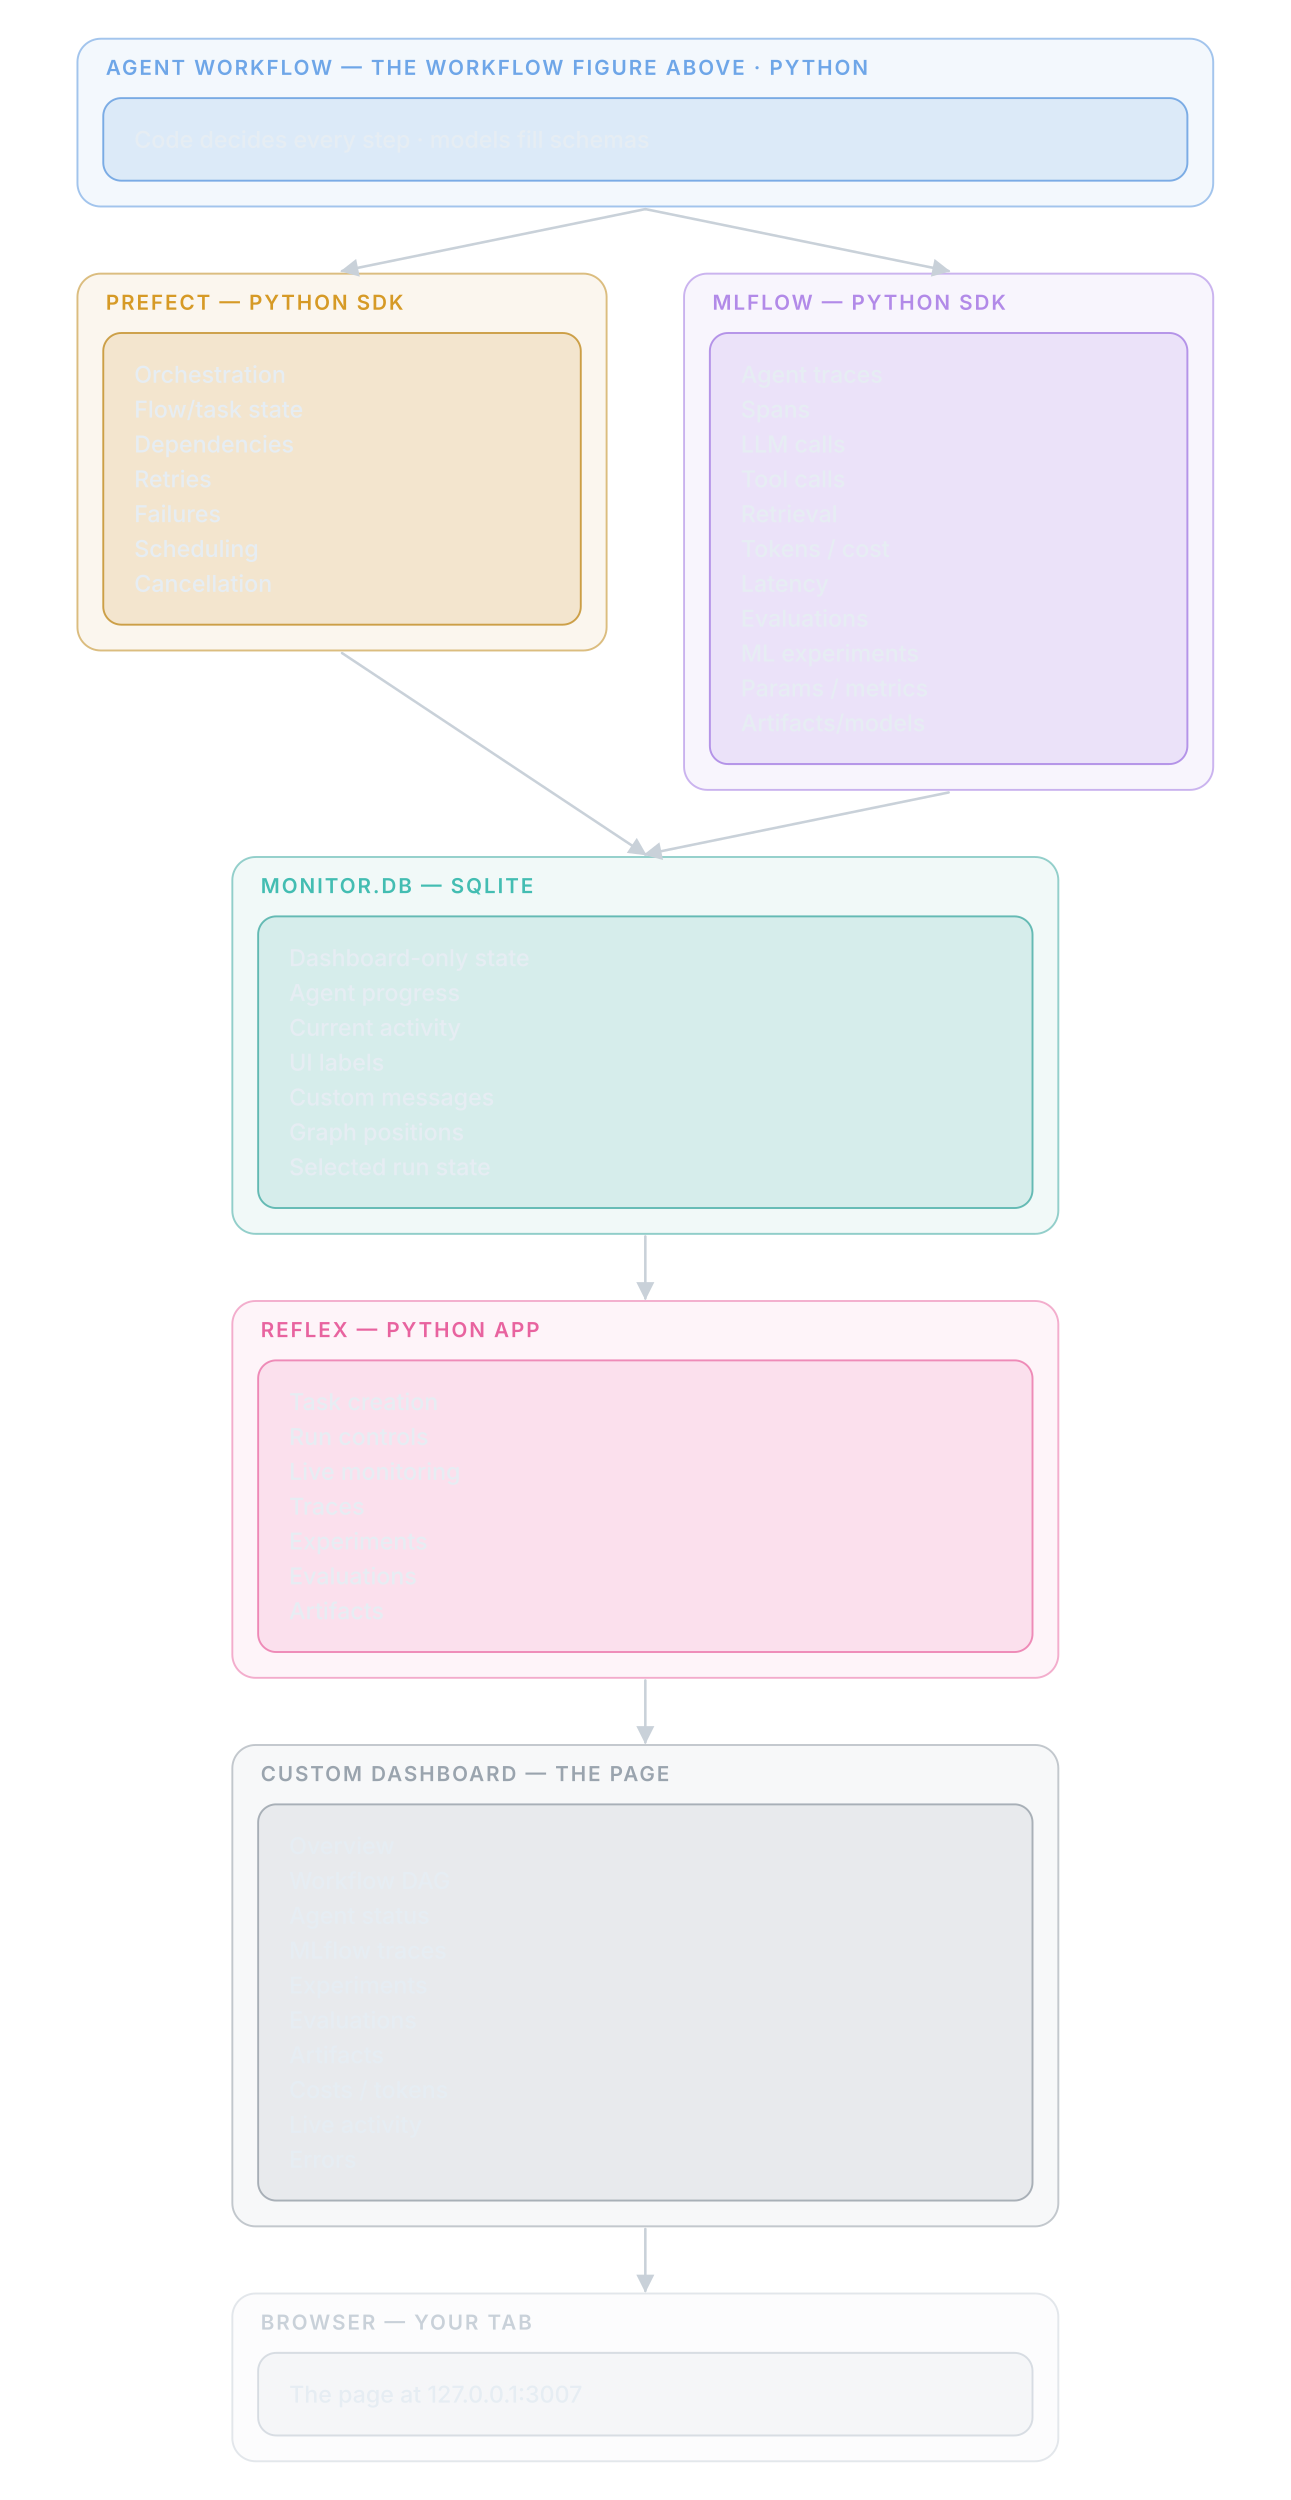
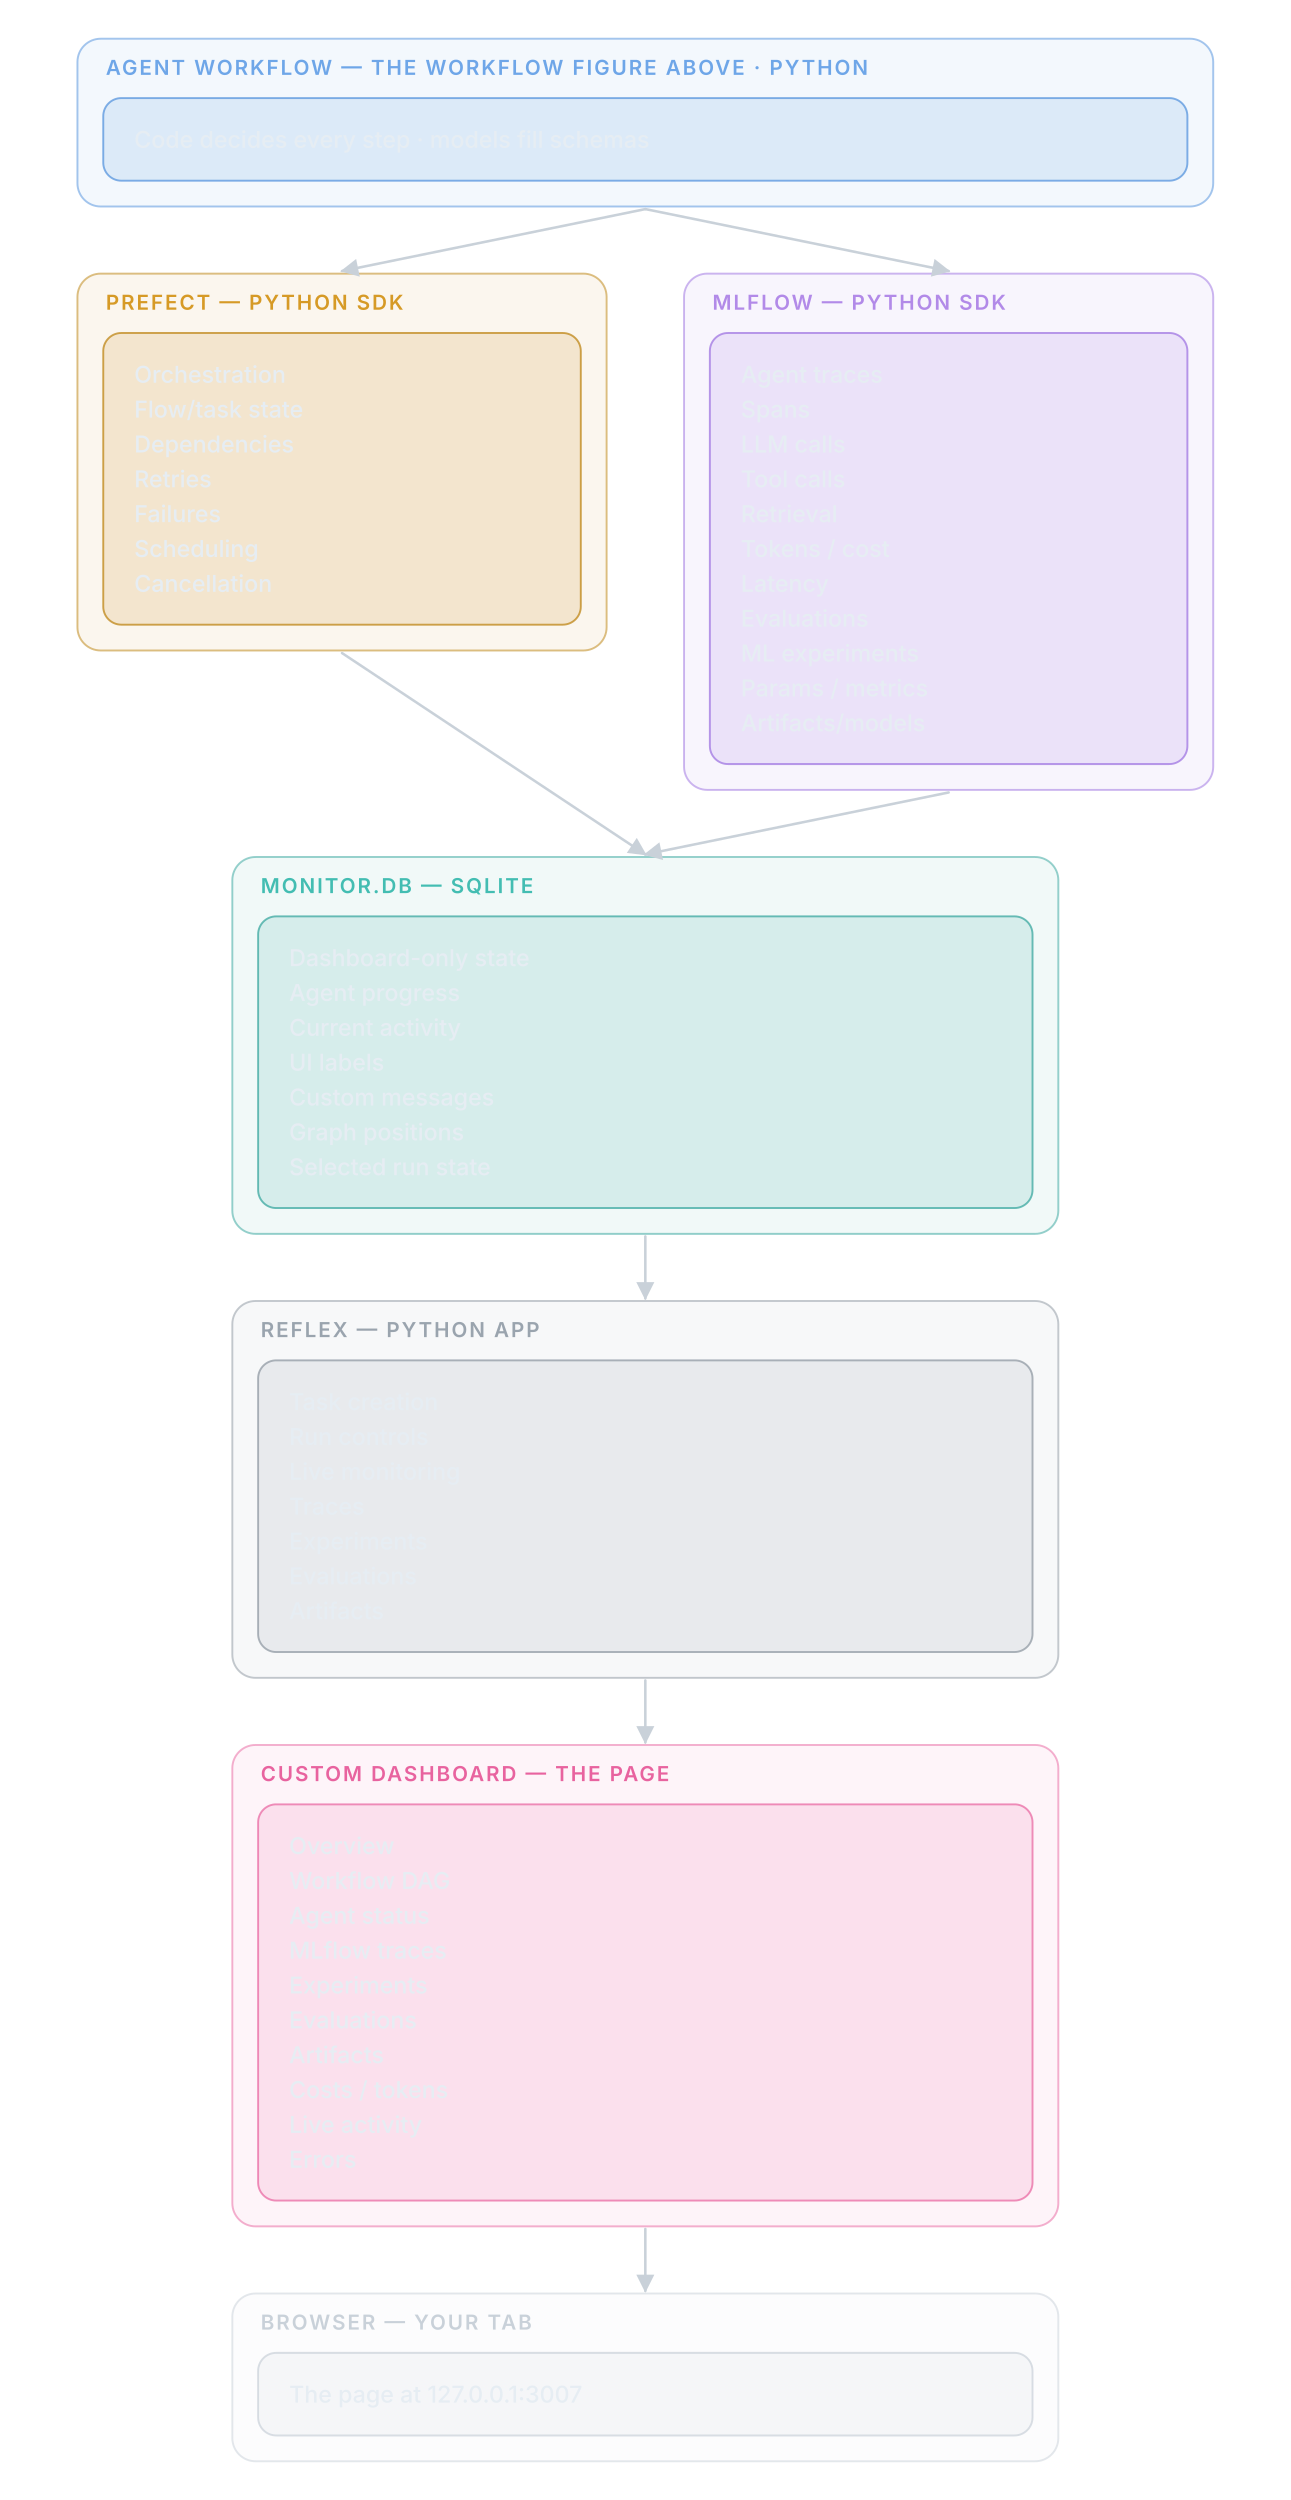
<svg xmlns="http://www.w3.org/2000/svg" viewBox="0 0 1000 1937" width="1000" height="1937" font-family="Inter, -apple-system, 'Segoe UI', Helvetica, Arial, sans-serif">
  <defs>
    <marker id="ah" viewBox="0 0 10 10" refX="9" refY="5" markerWidth="7" markerHeight="7" orient="auto-start-reverse">
      <path d="M0,0 L10,5 L0,10 z" fill="#c9d1d9" />
    </marker>
  </defs>
  <rect x="60" y="30" width="880" height="130" rx="18" fill="rgba(77,143,220,0.07)" stroke="rgba(77,143,220,0.5)" stroke-width="1.5" />
  <text x="82" y="58" font-size="16" font-weight="600" letter-spacing="1.5" fill="#6ea6e8">AGENT WORKFLOW — THE WORKFLOW FIGURE ABOVE · PYTHON</text>
  <rect x="80" y="76" width="840" height="64" rx="14" fill="rgba(77,143,220,0.14)" stroke="rgba(77,143,220,0.7)" stroke-width="1.5" />
  <text x="104" y="108.0" dominant-baseline="central" font-size="18" font-weight="500" fill="#e6edf3">Code decides every step · models fill schemas</text>
  <rect x="60" y="212" width="410" height="292" rx="18" fill="rgba(187,128,9,0.07)" stroke="rgba(187,128,9,0.5)" stroke-width="1.5" />
  <text x="82" y="240" font-size="16" font-weight="600" letter-spacing="1.5" fill="#d69a26">PREFECT — PYTHON SDK</text>
  <rect x="80" y="258" width="370" height="226" rx="14" fill="rgba(187,128,9,0.14)" stroke="rgba(187,128,9,0.7)" stroke-width="1.5" />
  <text x="104" y="290.0" dominant-baseline="central" font-size="18" font-weight="500" fill="#e6edf3">Orchestration</text>
  <text x="104" y="317.0" dominant-baseline="central" font-size="18" font-weight="500" fill="#e6edf3">Flow/task state</text>
  <text x="104" y="344.0" dominant-baseline="central" font-size="18" font-weight="500" fill="#e6edf3">Dependencies</text>
  <text x="104" y="371.0" dominant-baseline="central" font-size="18" font-weight="500" fill="#e6edf3">Retries</text>
  <text x="104" y="398.0" dominant-baseline="central" font-size="18" font-weight="500" fill="#e6edf3">Failures</text>
  <text x="104" y="425.0" dominant-baseline="central" font-size="18" font-weight="500" fill="#e6edf3">Scheduling</text>
  <text x="104" y="452.0" dominant-baseline="central" font-size="18" font-weight="500" fill="#e6edf3">Cancellation</text>
  <rect x="530" y="212" width="410" height="400" rx="18" fill="rgba(154,110,224,0.07)" stroke="rgba(154,110,224,0.5)" stroke-width="1.5" />
  <text x="552" y="240" font-size="16" font-weight="600" letter-spacing="1.5" fill="#b28ae8">MLFLOW — PYTHON SDK</text>
  <rect x="550" y="258" width="370" height="334" rx="14" fill="rgba(154,110,224,0.14)" stroke="rgba(154,110,224,0.7)" stroke-width="1.5" />
  <text x="574" y="290.0" dominant-baseline="central" font-size="18" font-weight="500" fill="#e6edf3">Agent traces</text>
  <text x="574" y="317.0" dominant-baseline="central" font-size="18" font-weight="500" fill="#e6edf3">Spans</text>
  <text x="574" y="344.0" dominant-baseline="central" font-size="18" font-weight="500" fill="#e6edf3">LLM calls</text>
  <text x="574" y="371.0" dominant-baseline="central" font-size="18" font-weight="500" fill="#e6edf3">Tool calls</text>
  <text x="574" y="398.0" dominant-baseline="central" font-size="18" font-weight="500" fill="#e6edf3">Retrieval</text>
  <text x="574" y="425.0" dominant-baseline="central" font-size="18" font-weight="500" fill="#e6edf3">Tokens / cost</text>
  <text x="574" y="452.0" dominant-baseline="central" font-size="18" font-weight="500" fill="#e6edf3">Latency</text>
  <text x="574" y="479.0" dominant-baseline="central" font-size="18" font-weight="500" fill="#e6edf3">Evaluations</text>
  <text x="574" y="506.0" dominant-baseline="central" font-size="18" font-weight="500" fill="#e6edf3">ML experiments</text>
  <text x="574" y="533.0" dominant-baseline="central" font-size="18" font-weight="500" fill="#e6edf3">Params / metrics</text>
  <text x="574" y="560.0" dominant-baseline="central" font-size="18" font-weight="500" fill="#e6edf3">Artifacts/models</text>
  <rect x="180" y="664" width="640" height="292" rx="18" fill="rgba(47,163,154,0.07)" stroke="rgba(47,163,154,0.5)" stroke-width="1.5" />
  <text x="202" y="692" font-size="16" font-weight="600" letter-spacing="1.5" fill="#43bdb2">MONITOR.DB — SQLITE</text>
  <rect x="200" y="710" width="600" height="226" rx="14" fill="rgba(47,163,154,0.14)" stroke="rgba(47,163,154,0.7)" stroke-width="1.5" />
  <text x="224" y="742.0" dominant-baseline="central" font-size="18" font-weight="500" fill="#e6edf3">Dashboard-only state</text>
  <text x="224" y="769.0" dominant-baseline="central" font-size="18" font-weight="500" fill="#e6edf3">Agent progress</text>
  <text x="224" y="796.0" dominant-baseline="central" font-size="18" font-weight="500" fill="#e6edf3">Current activity</text>
  <text x="224" y="823.0" dominant-baseline="central" font-size="18" font-weight="500" fill="#e6edf3">UI labels</text>
  <text x="224" y="850.0" dominant-baseline="central" font-size="18" font-weight="500" fill="#e6edf3">Custom messages</text>
  <text x="224" y="877.0" dominant-baseline="central" font-size="18" font-weight="500" fill="#e6edf3">Graph positions</text>
  <text x="224" y="904.0" dominant-baseline="central" font-size="18" font-weight="500" fill="#e6edf3">Selected run state</text>
-   <rect x="180" y="1008" width="640" height="292" rx="18" fill="rgba(232,99,159,0.07)" stroke="rgba(232,99,159,0.5)" stroke-width="1.5" />
-   <text x="202" y="1036" font-size="16" font-weight="600" letter-spacing="1.5" fill="#e8639f">REFLEX — PYTHON APP</text>
-   <rect x="200" y="1054" width="600" height="226" rx="14" fill="rgba(232,99,159,0.14)" stroke="rgba(232,99,159,0.7)" stroke-width="1.5" />
+   <rect x="180" y="1008" width="640" height="292" rx="18" fill="rgba(139,148,158,0.07)" stroke="rgba(139,148,158,0.5)" stroke-width="1.5" />
+   <text x="202" y="1036" font-size="16" font-weight="600" letter-spacing="1.5" fill="#9aa4ae">REFLEX — PYTHON APP</text>
+   <rect x="200" y="1054" width="600" height="226" rx="14" fill="rgba(139,148,158,0.14)" stroke="rgba(139,148,158,0.7)" stroke-width="1.5" />
  <text x="224" y="1086.0" dominant-baseline="central" font-size="18" font-weight="500" fill="#e6edf3">Task creation</text>
  <text x="224" y="1113.0" dominant-baseline="central" font-size="18" font-weight="500" fill="#e6edf3">Run controls</text>
  <text x="224" y="1140.0" dominant-baseline="central" font-size="18" font-weight="500" fill="#e6edf3">Live monitoring</text>
  <text x="224" y="1167.0" dominant-baseline="central" font-size="18" font-weight="500" fill="#e6edf3">Traces</text>
  <text x="224" y="1194.0" dominant-baseline="central" font-size="18" font-weight="500" fill="#e6edf3">Experiments</text>
  <text x="224" y="1221.0" dominant-baseline="central" font-size="18" font-weight="500" fill="#e6edf3">Evaluations</text>
  <text x="224" y="1248.0" dominant-baseline="central" font-size="18" font-weight="500" fill="#e6edf3">Artifacts</text>
-   <rect x="180" y="1352" width="640" height="373" rx="18" fill="rgba(139,148,158,0.07)" stroke="rgba(139,148,158,0.5)" stroke-width="1.5" />
-   <text x="202" y="1380" font-size="16" font-weight="600" letter-spacing="1.5" fill="#9aa4ae">CUSTOM DASHBOARD — THE PAGE</text>
-   <rect x="200" y="1398" width="600" height="307" rx="14" fill="rgba(139,148,158,0.14)" stroke="rgba(139,148,158,0.7)" stroke-width="1.5" />
+   <rect x="180" y="1352" width="640" height="373" rx="18" fill="rgba(232,99,159,0.07)" stroke="rgba(232,99,159,0.5)" stroke-width="1.5" />
+   <text x="202" y="1380" font-size="16" font-weight="600" letter-spacing="1.5" fill="#e8639f">CUSTOM DASHBOARD — THE PAGE</text>
+   <rect x="200" y="1398" width="600" height="307" rx="14" fill="rgba(232,99,159,0.14)" stroke="rgba(232,99,159,0.7)" stroke-width="1.5" />
  <text x="224" y="1430.0" dominant-baseline="central" font-size="18" font-weight="500" fill="#e6edf3">Overview</text>
  <text x="224" y="1457.0" dominant-baseline="central" font-size="18" font-weight="500" fill="#e6edf3">Workflow DAG</text>
  <text x="224" y="1484.0" dominant-baseline="central" font-size="18" font-weight="500" fill="#e6edf3">Agent status</text>
  <text x="224" y="1511.0" dominant-baseline="central" font-size="18" font-weight="500" fill="#e6edf3">MLflow traces</text>
  <text x="224" y="1538.0" dominant-baseline="central" font-size="18" font-weight="500" fill="#e6edf3">Experiments</text>
  <text x="224" y="1565.0" dominant-baseline="central" font-size="18" font-weight="500" fill="#e6edf3">Evaluations</text>
  <text x="224" y="1592.0" dominant-baseline="central" font-size="18" font-weight="500" fill="#e6edf3">Artifacts</text>
  <text x="224" y="1619.0" dominant-baseline="central" font-size="18" font-weight="500" fill="#e6edf3">Costs / tokens</text>
  <text x="224" y="1646.0" dominant-baseline="central" font-size="18" font-weight="500" fill="#e6edf3">Live activity</text>
  <text x="224" y="1673.0" dominant-baseline="central" font-size="18" font-weight="500" fill="#e6edf3">Errors</text>
  <rect x="180" y="1777" width="640" height="130" rx="18" fill="rgba(201,209,217,0.07)" stroke="rgba(201,209,217,0.5)" stroke-width="1.5" />
  <text x="202" y="1805" font-size="16" font-weight="600" letter-spacing="1.5" fill="#c9d1d9">BROWSER — YOUR TAB</text>
  <rect x="200" y="1823" width="600" height="64" rx="14" fill="rgba(201,209,217,0.14)" stroke="rgba(201,209,217,0.7)" stroke-width="1.5" />
  <text x="224" y="1855.0" dominant-baseline="central" font-size="18" font-weight="500" fill="#e6edf3">The page at 127.0.0.1:3007</text>
  <line x1="500" y1="162" x2="265" y2="210" stroke="#c9d1d9" stroke-width="2" stroke-linecap="round" marker-end="url(#ah)" />
  <line x1="500" y1="162" x2="735" y2="210" stroke="#c9d1d9" stroke-width="2" stroke-linecap="round" marker-end="url(#ah)" />
  <line x1="265" y1="506" x2="500" y2="662" stroke="#c9d1d9" stroke-width="2" stroke-linecap="round" marker-end="url(#ah)" />
  <line x1="735" y1="614" x2="500" y2="662" stroke="#c9d1d9" stroke-width="2" stroke-linecap="round" marker-end="url(#ah)" />
  <line x1="500" y1="958" x2="500" y2="1006" stroke="#c9d1d9" stroke-width="2" stroke-linecap="round" marker-end="url(#ah)" />
  <line x1="500" y1="1302" x2="500" y2="1350" stroke="#c9d1d9" stroke-width="2" stroke-linecap="round" marker-end="url(#ah)" />
  <line x1="500" y1="1727" x2="500" y2="1775" stroke="#c9d1d9" stroke-width="2" stroke-linecap="round" marker-end="url(#ah)" />
</svg>
